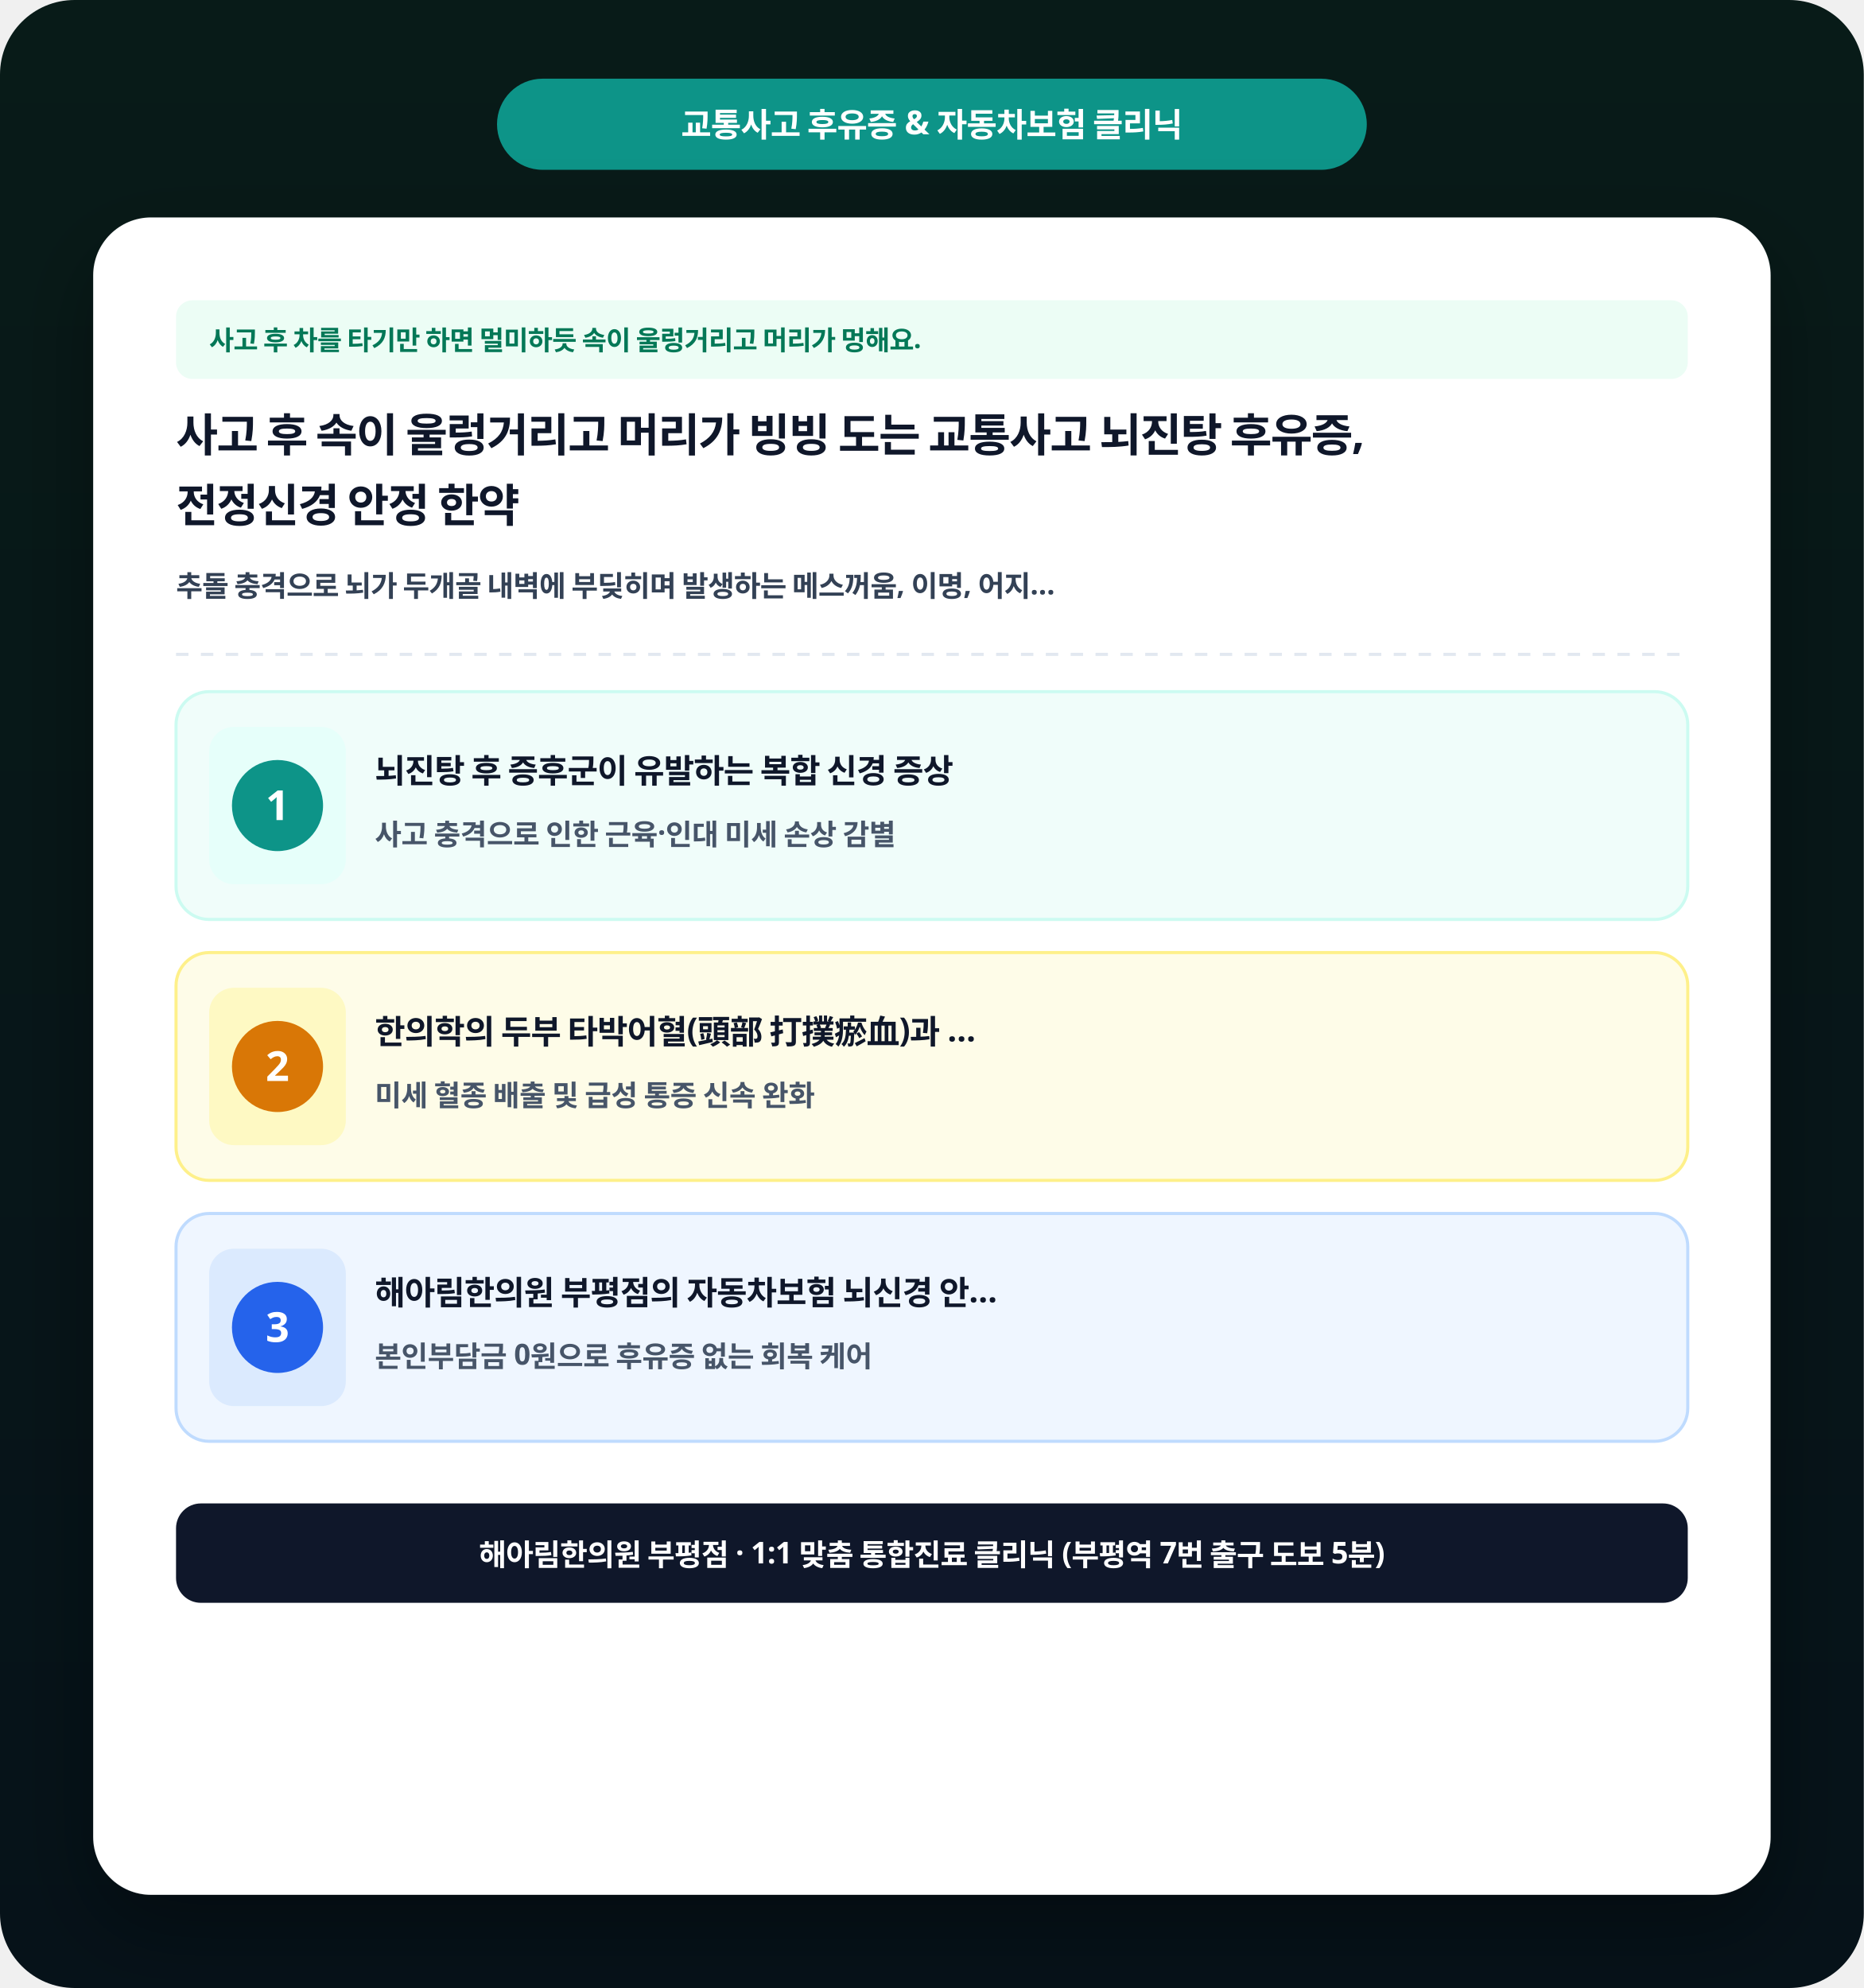
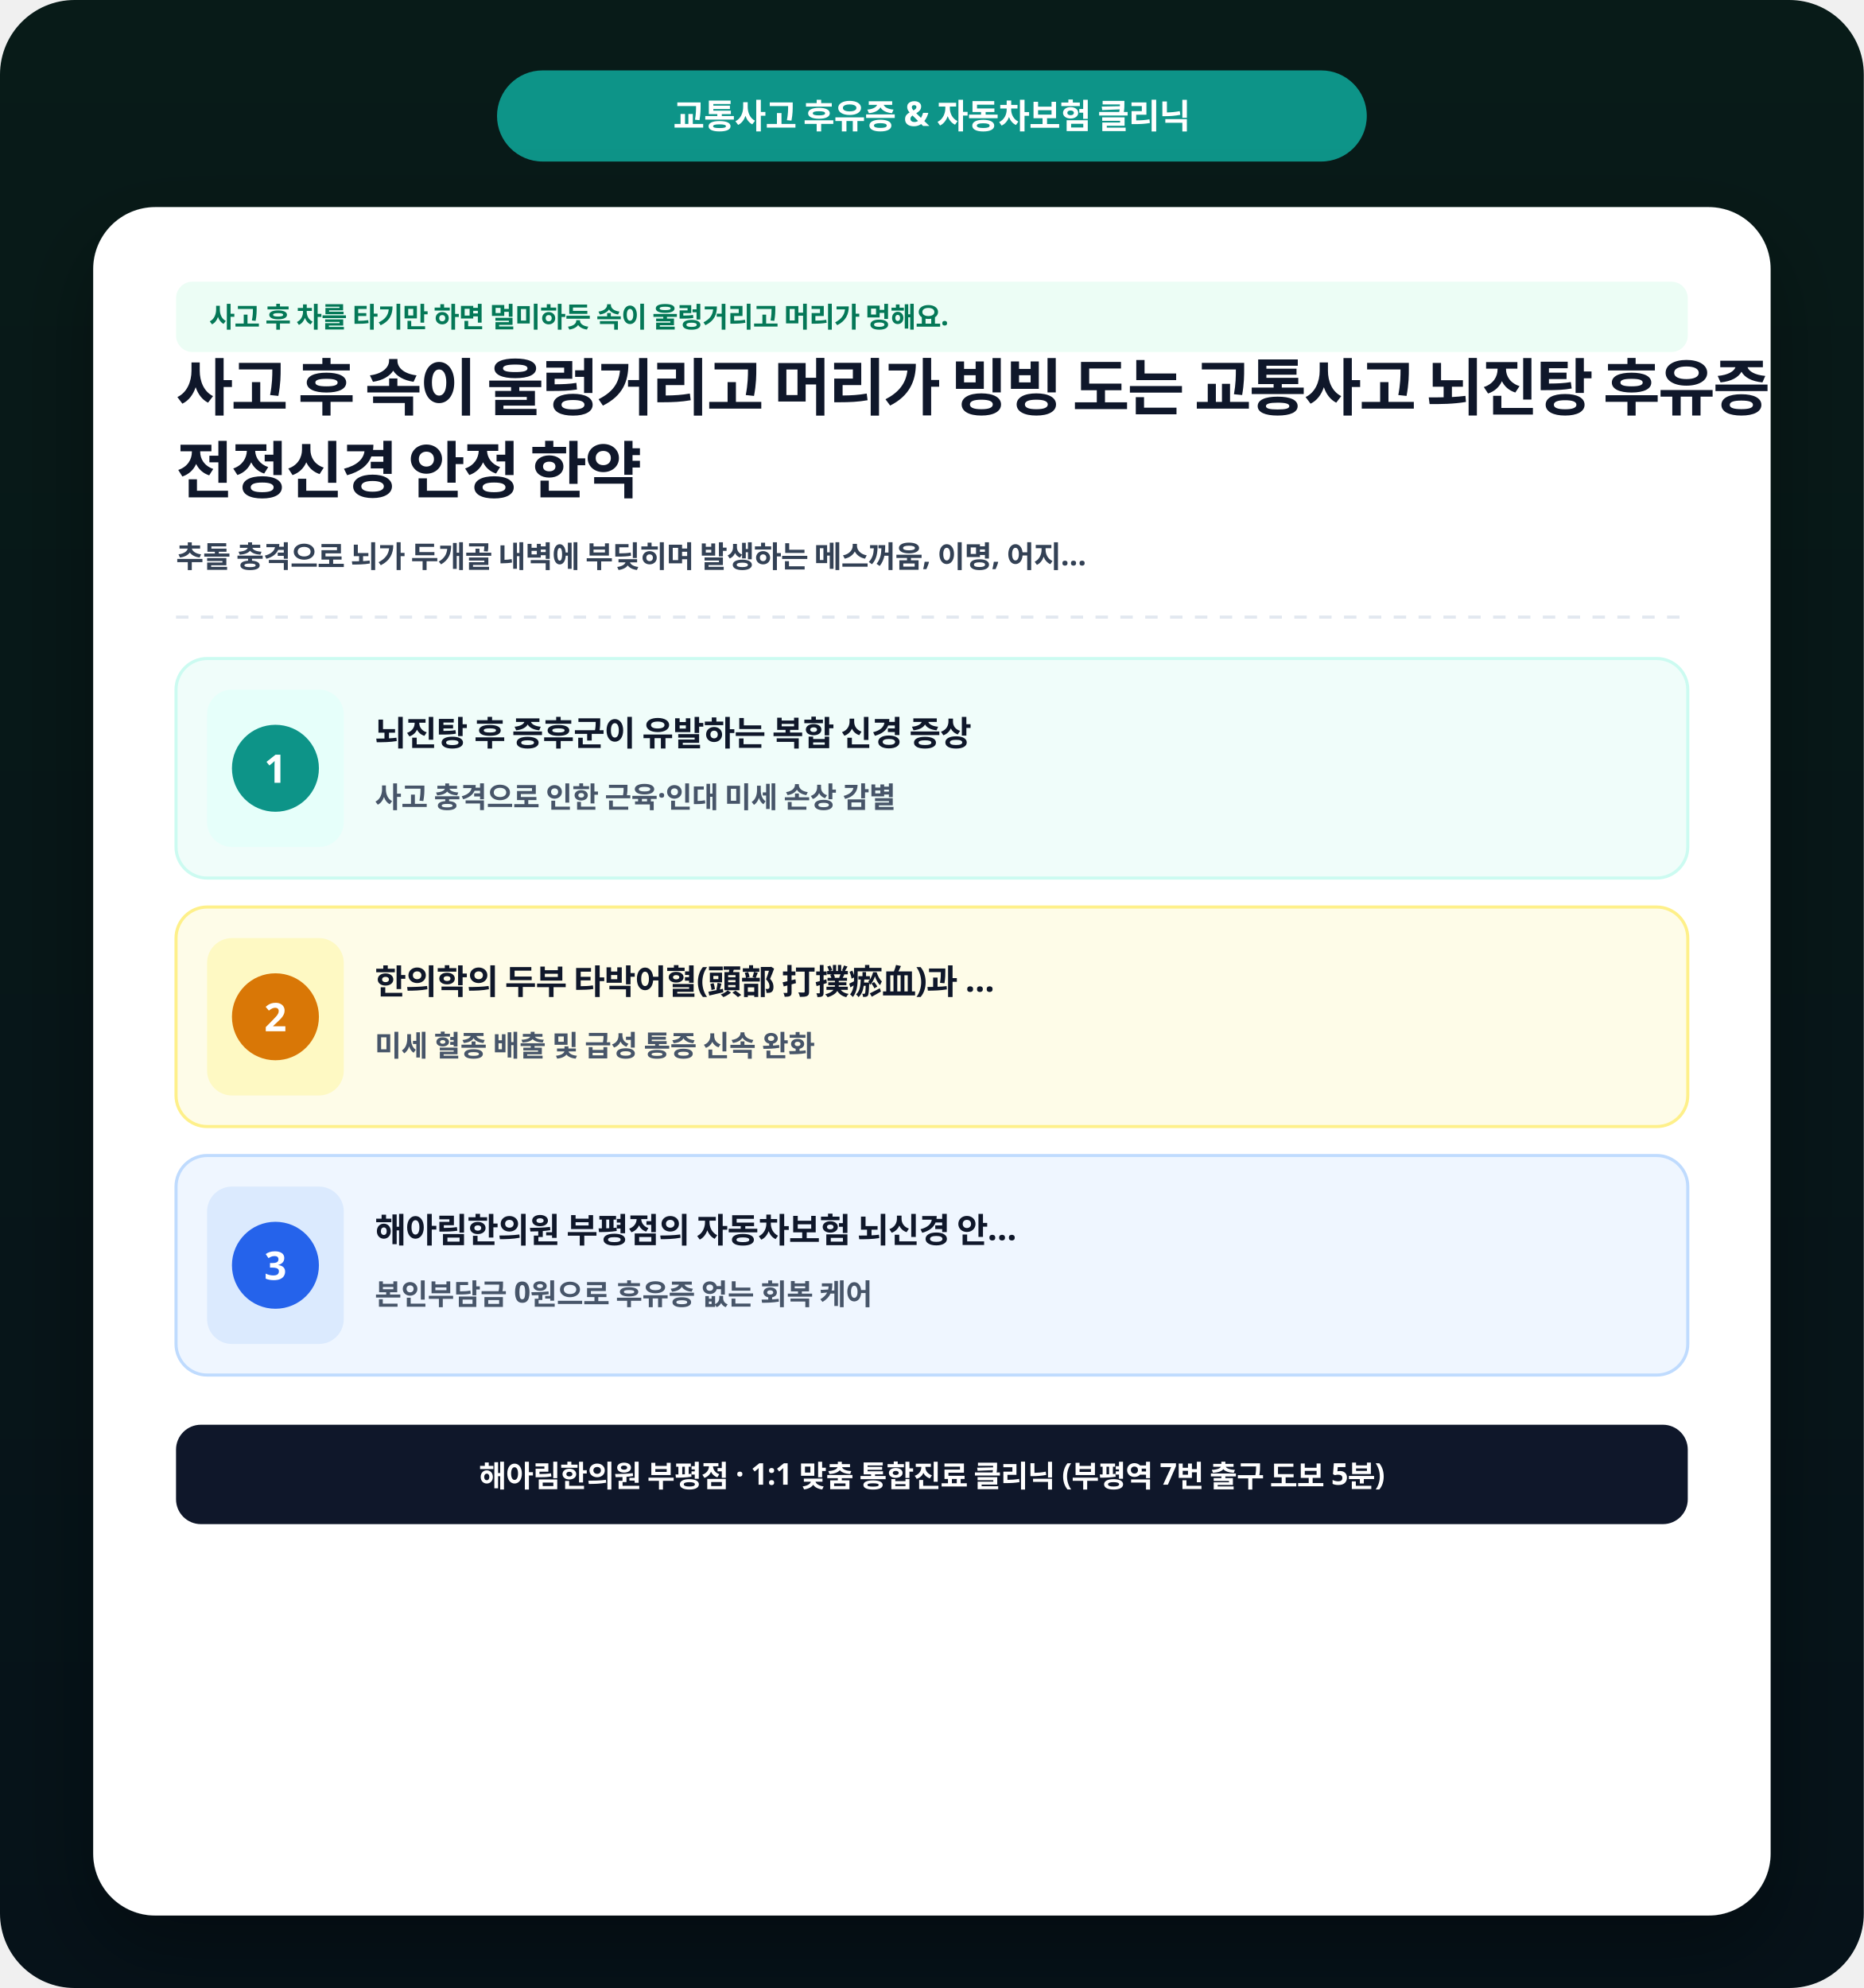
<svg xmlns="http://www.w3.org/2000/svg" width="900" height="960" viewBox="0 0 900 960">
  <defs>
    <linearGradient id="bgGrad" x1="0%" y1="0%" x2="0%" y2="100%">
      <stop offset="0%" stop-color="#081b18" />
      <stop offset="100%" stop-color="#061219" />
    </linearGradient>
    <filter id="cardShadow" x="-10%" y="-10%" width="120%" height="120%">
      <feDropShadow dx="0" dy="16" stdDeviation="20" flood-color="#000000" flood-opacity="0.35" />
    </filter>
  </defs>
  <rect x="0" y="0" width="900" height="960" rx="36" fill="url(#bgGrad)" />
-   <g transform="translate(450, 60)">
+   <g transform="translate(450, 56)">
    <rect x="-210" y="-22" width="420" height="44" rx="22" fill="#0d9488" />
-     <text x="0" y="6" font-size="16" font-weight="900" fill="#ffffff" text-anchor="middle" font-family="Pretendard, 'Malgun Gothic', sans-serif" letter-spacing="-0.02em">
+     <text x="0" y="6" font-size="16.5" font-weight="900" fill="#ffffff" text-anchor="middle" font-family="Pretendard, 'Malgun Gothic', sans-serif" letter-spacing="-0.02em">
      교통사고 후유증 &amp; 자동차보험 클리닉
    </text>
  </g>
  <g filter="url(#cardShadow)">
-     <rect x="45" y="105" width="810" height="810" rx="28" fill="#ffffff" />
+     <rect x="45" y="100" width="810" height="825" rx="30" fill="#ffffff" />
  </g>
-   <g transform="translate(85, 145)">
-     <rect x="0" y="0" width="730" height="38" rx="8" fill="#ecfdf5" />
-     <text x="16" y="24" font-size="13" font-weight="900" fill="#047857" font-family="Pretendard, 'Malgun Gothic', sans-serif" letter-spacing="-0.02em">
+   <g transform="translate(85, 136)">
+     <rect x="0" y="0" width="730" height="34" rx="8" fill="#ecfdf5" />
+     <text x="16" y="22" font-size="13.5" font-weight="900" fill="#047857" font-family="Pretendard, 'Malgun Gothic', sans-serif" letter-spacing="-0.02em">
      사고 후 차를 타기만 하면 멀미하듯 속이 울렁거리고 머리가 멍해요.
    </text>
  </g>
  <g>
-     <text x="85" y="218" font-size="22" font-weight="900" fill="#0f172a" font-family="Pretendard, 'Malgun Gothic', sans-serif" letter-spacing="-0.03em">사고 후 속이 울렁거리고 머리가 빙빙 도는 교통사고 뇌진탕 후유증,</text>
-     <text x="85" y="252" font-size="22" font-weight="900" fill="#0f172a" font-family="Pretendard, 'Malgun Gothic', sans-serif" letter-spacing="-0.03em">전정신경 안정 한약</text>
+     <text x="85" y="198" font-size="30" font-weight="900" fill="#0f172a" font-family="Pretendard, 'Malgun Gothic', sans-serif" letter-spacing="-0.035em">사고 후 속이 울렁거리고 머리가 빙빙 도는 교통사고 뇌진탕 후유증</text>
+     <text x="85" y="238" font-size="30" font-weight="900" fill="#0f172a" font-family="Pretendard, 'Malgun Gothic', sans-serif" letter-spacing="-0.035em">전정신경 안정 한약</text>
  </g>
  <g>
-     <text x="85" y="288" font-size="14" font-weight="800" fill="#334155" font-family="Pretendard, 'Malgun Gothic', sans-serif" letter-spacing="-0.02em">
+     <text x="85" y="274" font-size="14.5" font-weight="800" fill="#334155" font-family="Pretendard, 'Malgun Gothic', sans-serif" letter-spacing="-0.02em">
      추돌 충격으로 뇌가 두개골 내벽에 부딪히며 발생하는 메스꺼움, 이명, 어지…
    </text>
  </g>
-   <line x1="85" y1="316" x2="815" y2="316" stroke="#e2e8f0" stroke-width="1.5" stroke-dasharray="6,6" />
-   <g transform="translate(85, 334)">
-     <rect x="0" y="0" width="730" height="110" rx="16" fill="#f0fdfa" stroke="#ccfbf1" stroke-width="1.5" />
-     <rect x="16" y="17" width="66" height="76" rx="12" fill="#e6fffa" />
-     <circle cx="49" cy="55" r="22" fill="#0d9488" />
-     <text x="49" y="62" font-size="20" font-weight="900" fill="#ffffff" text-anchor="middle" font-family="Pretendard, 'Malgun Gothic', sans-serif">1</text>
-     <text x="96" y="44" font-size="16" font-weight="900" fill="#0f172a" font-family="Pretendard, 'Malgun Gothic', sans-serif" letter-spacing="-0.02em">
+   <line x1="85" y1="298" x2="815" y2="298" stroke="#e2e8f0" stroke-width="1.5" stroke-dasharray="6,6" />
+   <g transform="translate(85, 318)">
+     <rect x="0" y="0" width="730" height="106" rx="15" fill="#f0fdfa" stroke="#ccfbf1" stroke-width="1.5" />
+     <rect x="15" y="15" width="66" height="76" rx="12" fill="#e6fffa" />
+     <circle cx="48" cy="53" r="21" fill="#0d9488" />
+     <text x="48" y="60" font-size="19" font-weight="900" fill="#ffffff" text-anchor="middle" font-family="Pretendard, 'Malgun Gothic', sans-serif">1</text>
+     <text x="96" y="42" font-size="16.5" font-weight="900" fill="#0f172a" font-family="Pretendard, 'Malgun Gothic', sans-serif" letter-spacing="-0.02em">
      뇌진탕 후 증후군이 유발하는 복합 신경 증상
    </text>
-     <text x="96" y="74" font-size="14" font-weight="600" fill="#475569" font-family="Pretendard, 'Malgun Gothic', sans-serif" letter-spacing="-0.01em">
+     <text x="96" y="72" font-size="14" font-weight="600" fill="#475569" font-family="Pretendard, 'Malgun Gothic', sans-serif" letter-spacing="-0.01em">
      사고 충격으로 인한 근육·인대 미세 손상 감별
    </text>
  </g>
-   <g transform="translate(85, 460)">
-     <rect x="0" y="0" width="730" height="110" rx="16" fill="#fefce8" stroke="#fef08a" stroke-width="1.5" />
-     <rect x="16" y="17" width="66" height="76" rx="12" fill="#fef9c3" />
-     <circle cx="49" cy="55" r="22" fill="#d97706" />
-     <text x="49" y="62" font-size="20" font-weight="900" fill="#ffffff" text-anchor="middle" font-family="Pretendard, 'Malgun Gothic', sans-serif">2</text>
-     <text x="96" y="44" font-size="16" font-weight="900" fill="#0f172a" font-family="Pretendard, 'Malgun Gothic', sans-serif" letter-spacing="-0.02em">
+   <g transform="translate(85, 438)">
+     <rect x="0" y="0" width="730" height="106" rx="15" fill="#fefce8" stroke="#fef08a" stroke-width="1.5" />
+     <rect x="15" y="15" width="66" height="76" rx="12" fill="#fef9c3" />
+     <circle cx="48" cy="53" r="21" fill="#d97706" />
+     <text x="48" y="60" font-size="19" font-weight="900" fill="#ffffff" text-anchor="middle" font-family="Pretendard, 'Malgun Gothic', sans-serif">2</text>
+     <text x="96" y="42" font-size="16.5" font-weight="900" fill="#0f172a" font-family="Pretendard, 'Malgun Gothic', sans-serif" letter-spacing="-0.02em">
      한의학의 두부 타박어혈(頭部 打撲瘀血)과 …
    </text>
-     <text x="96" y="74" font-size="14" font-weight="600" fill="#475569" font-family="Pretendard, 'Malgun Gothic', sans-serif" letter-spacing="-0.01em">
+     <text x="96" y="72" font-size="14" font-weight="600" fill="#475569" font-family="Pretendard, 'Malgun Gothic', sans-serif" letter-spacing="-0.01em">
      미세 혈종 배출 및 급성 통증 신속 완화
    </text>
  </g>
-   <g transform="translate(85, 586)">
-     <rect x="0" y="0" width="730" height="110" rx="16" fill="#eff6ff" stroke="#bfdbfe" stroke-width="1.5" />
-     <rect x="16" y="17" width="66" height="76" rx="12" fill="#dbeafe" />
-     <circle cx="49" cy="55" r="22" fill="#2563eb" />
-     <text x="49" y="62" font-size="20" font-weight="900" fill="#ffffff" text-anchor="middle" font-family="Pretendard, 'Malgun Gothic', sans-serif">3</text>
-     <text x="96" y="44" font-size="16" font-weight="900" fill="#0f172a" font-family="Pretendard, 'Malgun Gothic', sans-serif" letter-spacing="-0.02em">
+   <g transform="translate(85, 558)">
+     <rect x="0" y="0" width="730" height="106" rx="15" fill="#eff6ff" stroke="#bfdbfe" stroke-width="1.5" />
+     <rect x="15" y="15" width="66" height="76" rx="12" fill="#dbeafe" />
+     <circle cx="48" cy="53" r="21" fill="#2563eb" />
+     <text x="48" y="60" font-size="19" font-weight="900" fill="#ffffff" text-anchor="middle" font-family="Pretendard, 'Malgun Gothic', sans-serif">3</text>
+     <text x="96" y="42" font-size="16.5" font-weight="900" fill="#0f172a" font-family="Pretendard, 'Malgun Gothic', sans-serif" letter-spacing="-0.02em">
      해아림한의원 부평점의 자동차보험 뇌신경 안…
    </text>
-     <text x="96" y="74" font-size="14" font-weight="600" fill="#475569" font-family="Pretendard, 'Malgun Gothic', sans-serif" letter-spacing="-0.01em">
+     <text x="96" y="72" font-size="14" font-weight="600" fill="#475569" font-family="Pretendard, 'Malgun Gothic', sans-serif" letter-spacing="-0.01em">
      본인부담금 0원으로 후유증 없는 회복 케어
    </text>
  </g>
-   <g transform="translate(85, 726)">
+   <g transform="translate(85, 688)">
    <rect x="0" y="0" width="730" height="48" rx="12" fill="#0f172a" />
    <text x="365" y="30" font-size="14.5" font-weight="800" fill="#ffffff" text-anchor="middle" font-family="Pretendard, 'Malgun Gothic', sans-serif" letter-spacing="-0.02em">
      해아림한의원 부평점 · 1:1 맞춤 통합진료 클리닉 (부평역 7번 출구 도보 5분)
    </text>
  </g>
</svg>
